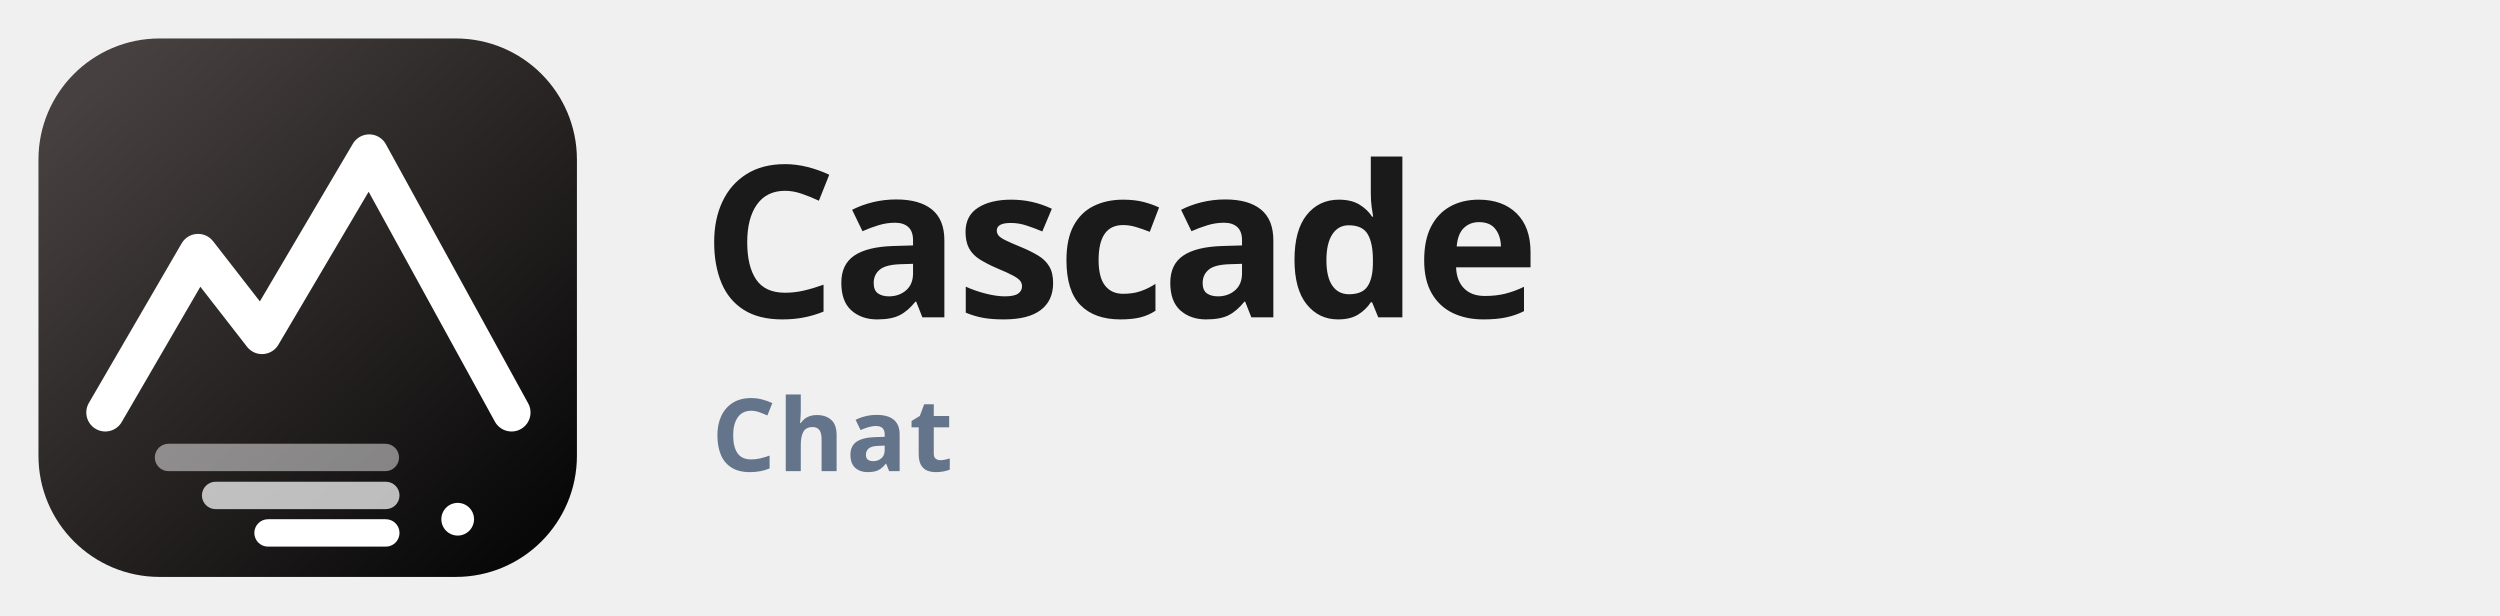
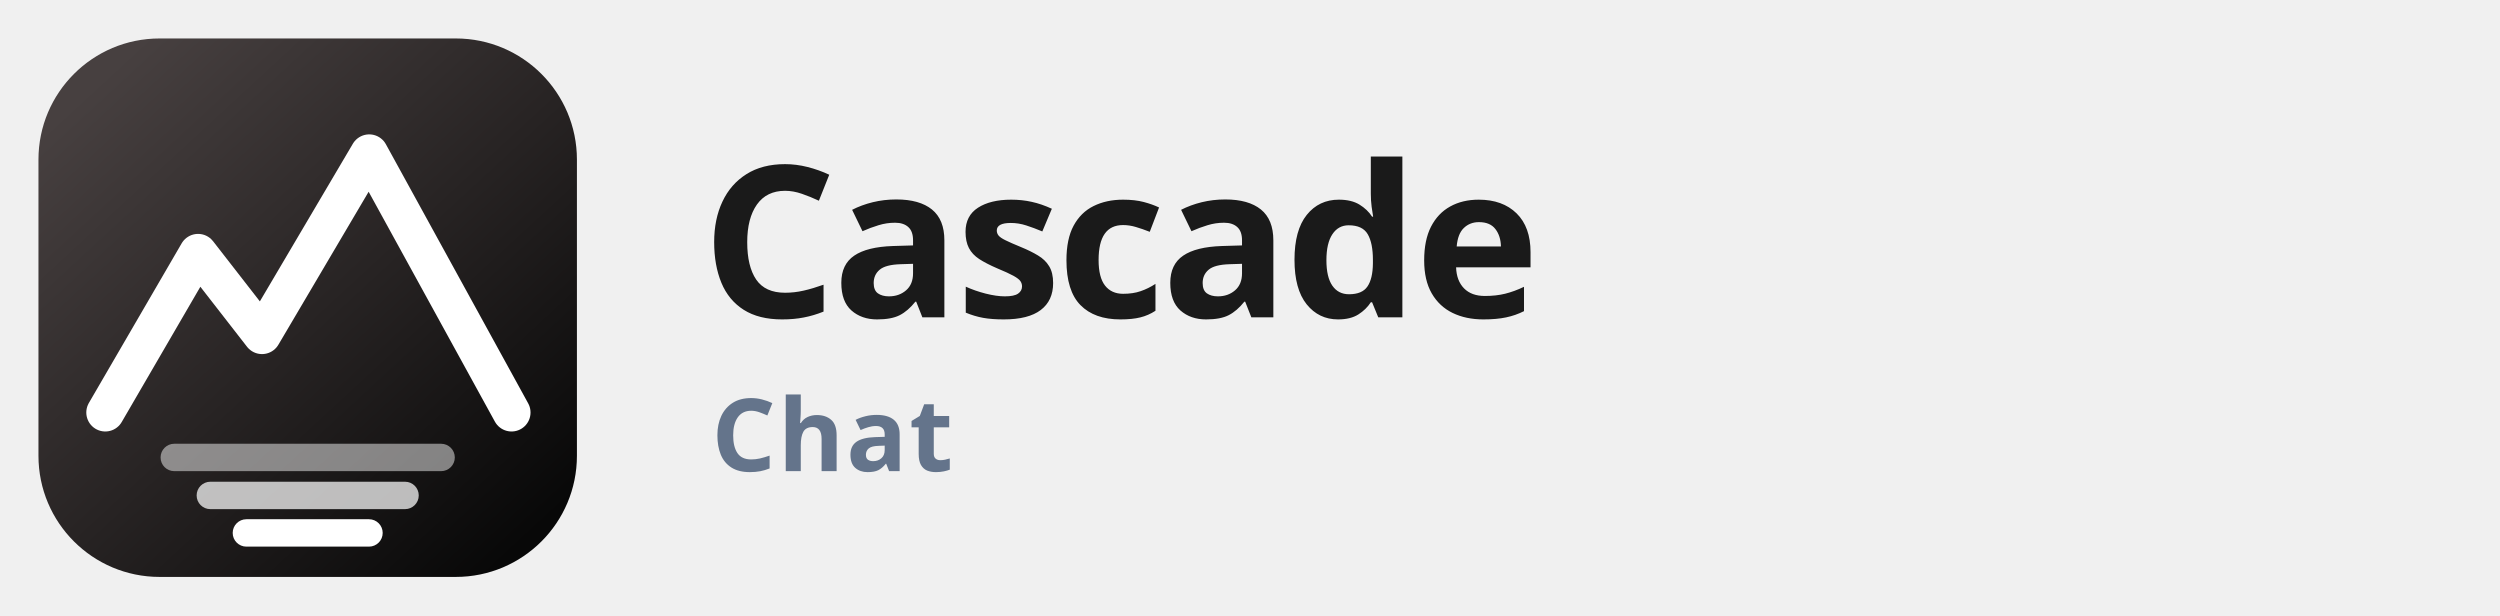
<svg xmlns="http://www.w3.org/2000/svg" width="520" height="128" viewBox="0 0 520 128" fill="none" role="img" aria-label="Cascade Chat">
  <rect x="8" y="8" width="112" height="112" rx="25.2" fill="url(#wm_g)" />
  <path d="m21.9 85.8 19.3-33.2 13.3 17.1 22.3-37.8 29.6 53.9" fill="none" stroke="#fff" stroke-width="7.9" stroke-linecap="round" stroke-linejoin="round" />
  <g fill="#ffffff">
-     <rect x="32.2" y="92.3" width="50.8" height="5.7" rx="2.85" opacity="0.48" />
-     <rect x="42" y="100.2" width="41.1" height="5.7" rx="2.85" opacity="0.72" />
-     <rect x="52.9" y="108" width="30.2" height="5.7" rx="2.85" />
-     <circle cx="95.2" cy="108" r="3.4" />
+     <rect x="33.4" y="92.3" width="61.2" height="5.7" rx="2.85" opacity="0.48" />
+     <rect x="40.9" y="100.2" width="46.2" height="5.7" rx="2.85" opacity="0.72" />
+     <rect x="48.4" y="108" width="31.2" height="5.7" rx="2.85" />
  </g>
  <text x="146" y="66" font-family="Nunito, sans-serif" font-size="44" font-weight="800" fill="#1a1a1a" letter-spacing="-0.02em">Cascade</text>
  <text x="148" y="98" font-family="Nunito, sans-serif" font-size="21" font-weight="600" fill="#64748b" letter-spacing="0.02em">Chat</text>
  <defs>
    <linearGradient id="wm_g" x1="20.2" y1="17" x2="108.8" y2="113" gradientUnits="userSpaceOnUse">
      <stop stop-color="#474040" />
      <stop offset="0.52" stop-color="#272323" />
      <stop offset="1" stop-color="#080808" />
    </linearGradient>
  </defs>
</svg>
